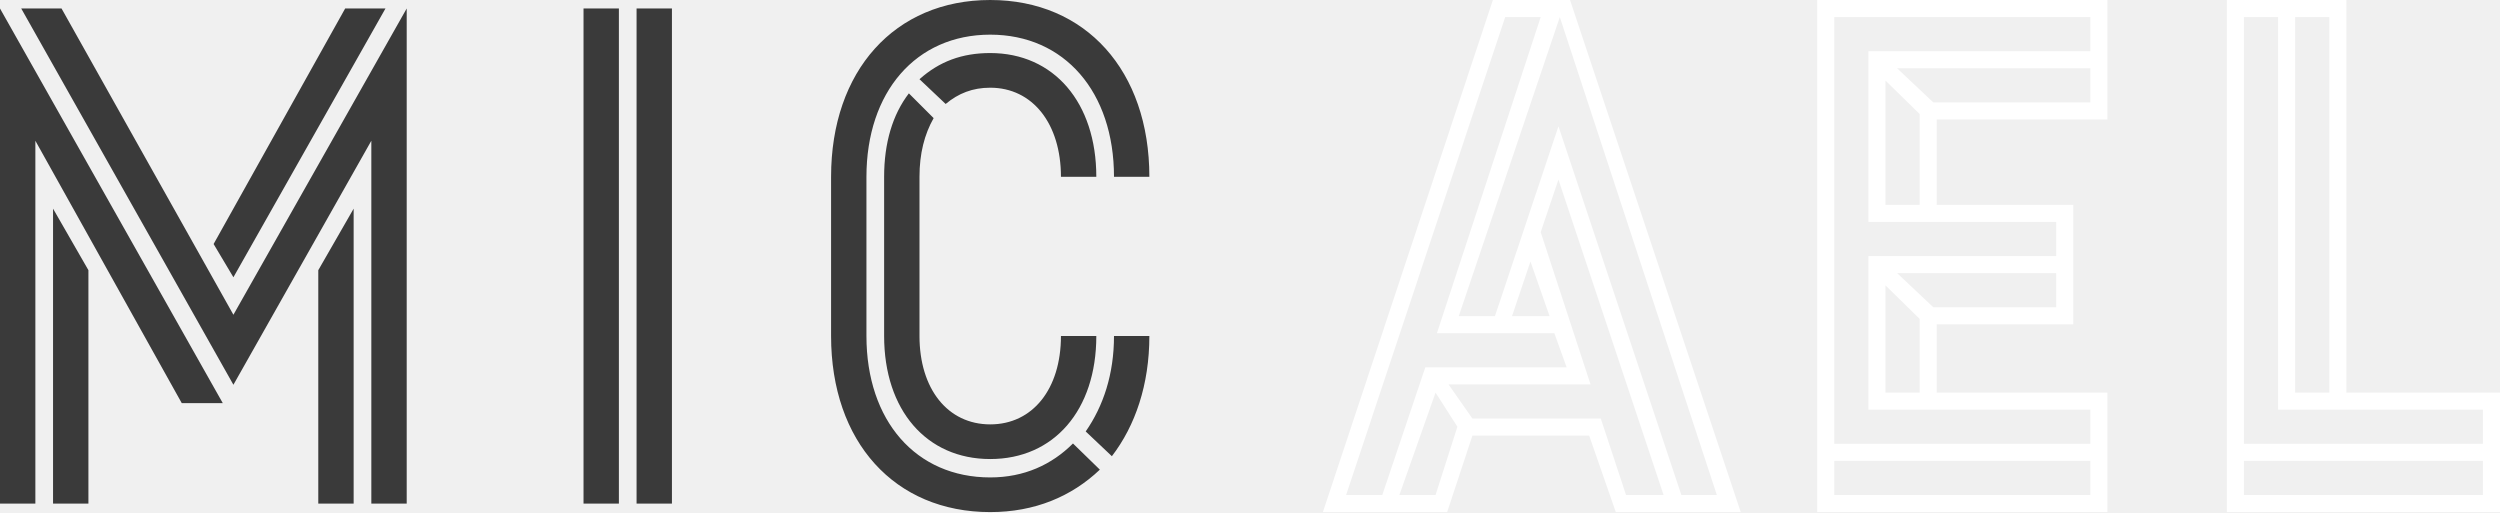
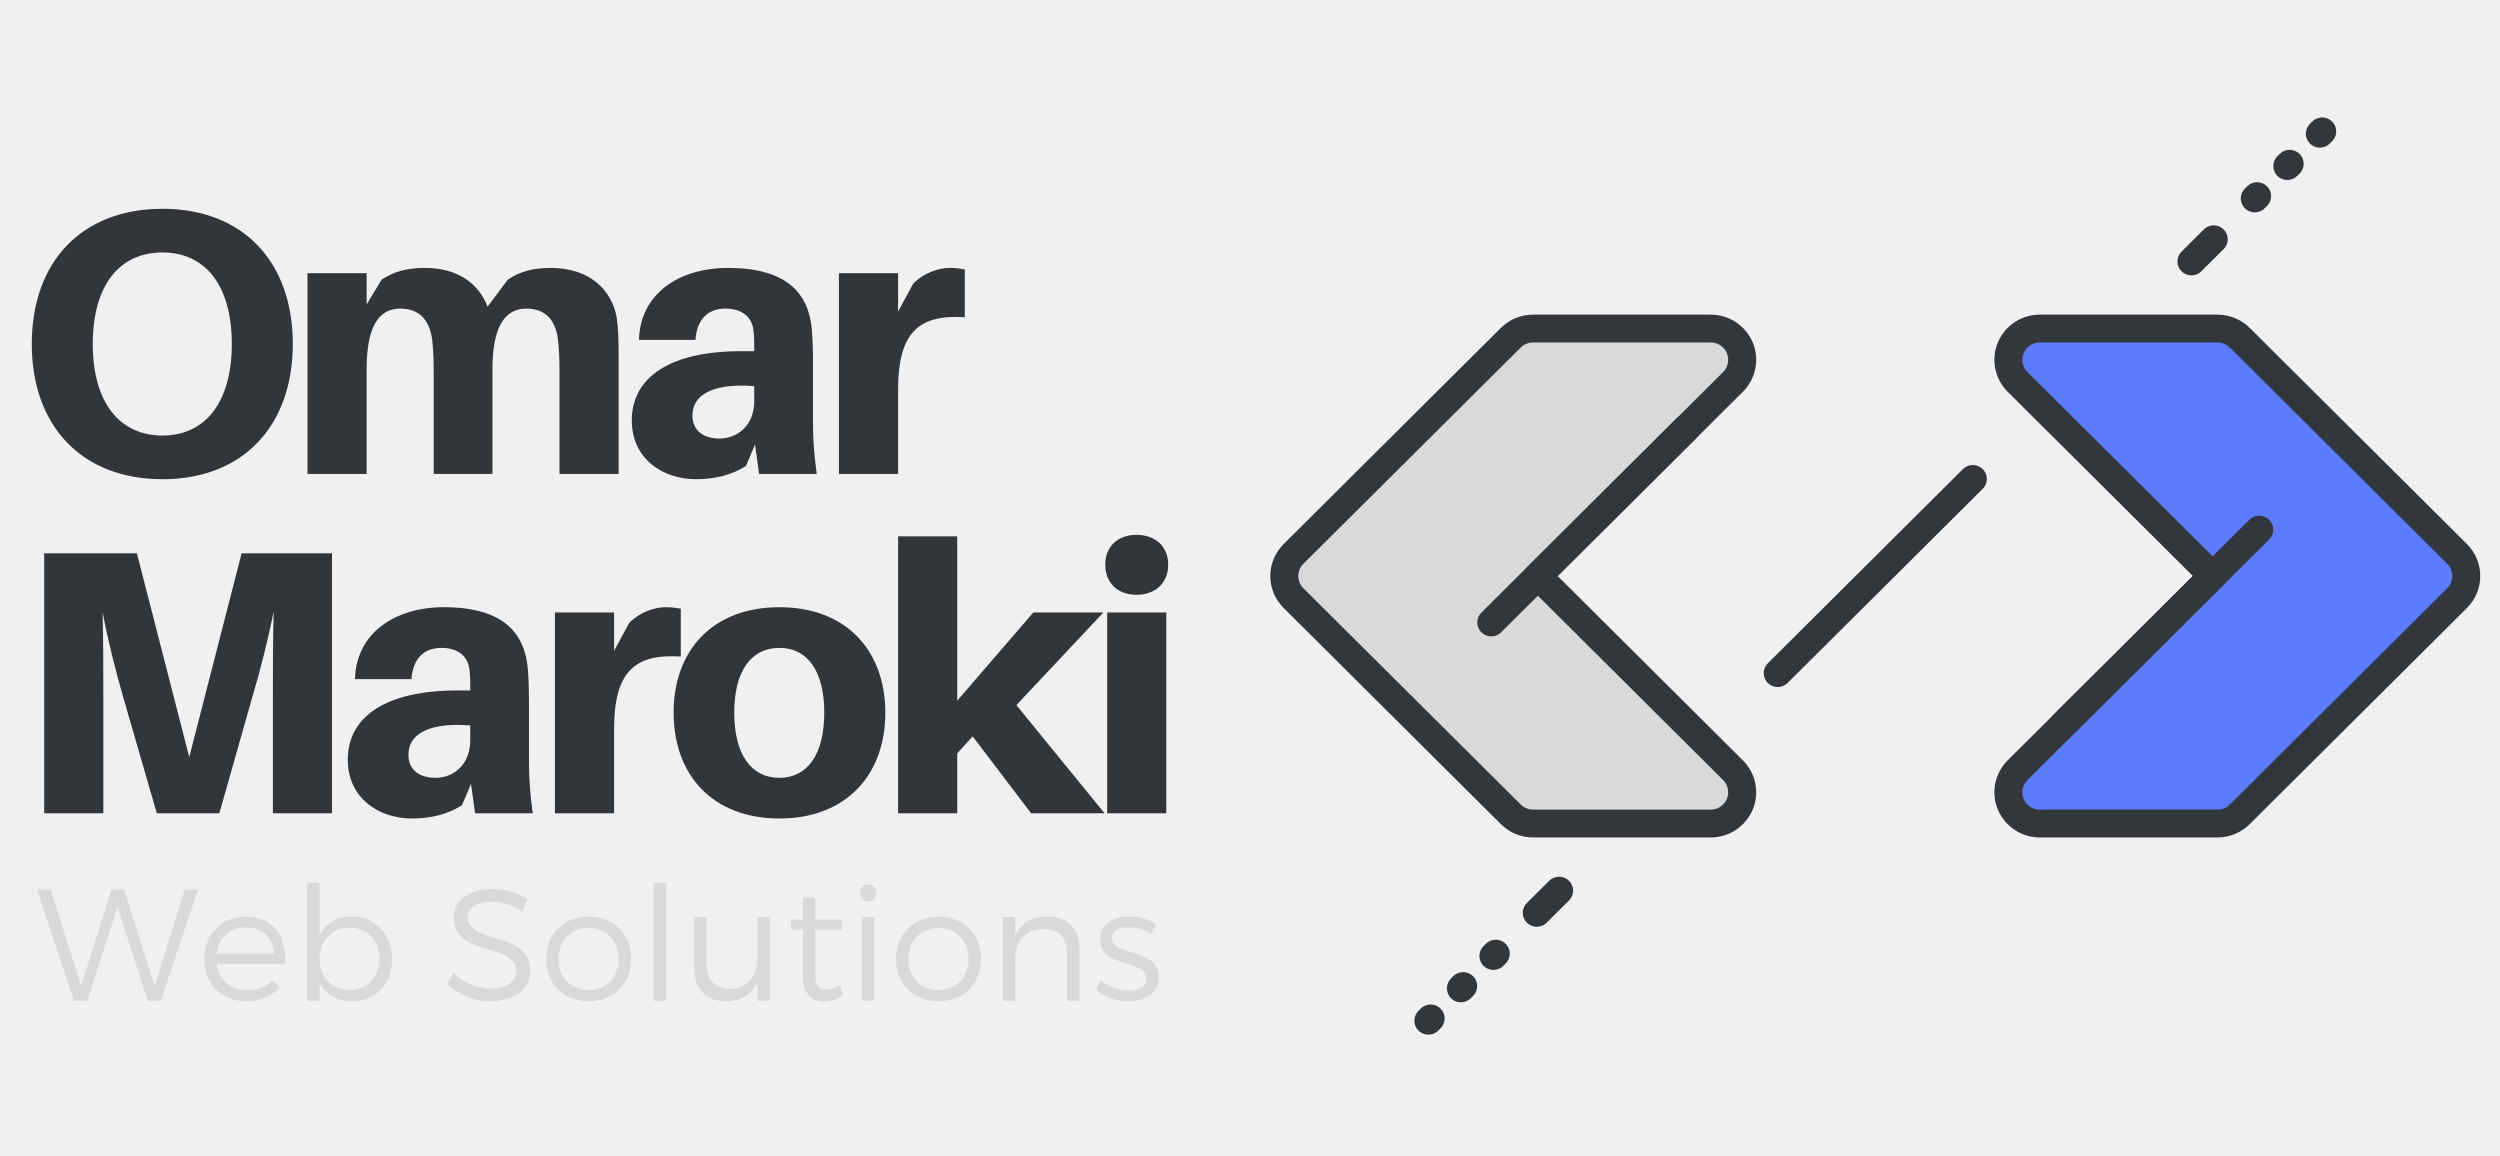
- <svg xmlns="http://www.w3.org/2000/svg" width="175.752" height="36" viewBox="0 0 175.752 36" class="css-1j8o68f" version="1.1" id="svg9">
-   <defs id="SvgjsDefs3689" />
-   <g id="SvgjsG3690" featurekey="nameLeftFeature-0" transform="matrix(2.486188,0,0,2.486188,-6.21547,-13.07735)" fill="#3a3a3a">
-     <path d="M7.64 16.66 l-4.14 -7.42 l0 10.26 l-1 0 l0 -14 l6.3 11.16 l-1.16 0 z M14 19.5 l-1 0 l0 -10.26 l-3.9 6.9 l-6 -10.64 l1.14 0 l4.86 8.66 l4.9 -8.66 l0 14 z M12.26 5.5 l1.14 0 l-4.3 7.6 l-0.56 -0.94 z M5 19.5 l-1 0 l0 -8.34 l1 1.74 l0 6.6 z M11.5 19.5 l0 -6.6 l1 -1.74 l0 8.34 l-1 0 z M19 5.5 l1 0 l0 14 l-1 0 l0 -14 z M20.5 5.5 l1 0 l0 14 l-1 0 l0 -14 z M26 10.26 c0 -3 1.8 -5 4.5 -5 s4.5 2 4.5 5 l-1 0 c0 -2.4 -1.4 -4.02 -3.5 -4.02 s-3.5 1.62 -3.5 4.02 l0 4.5 c0 2.4 1.4 4 3.5 4 c0.96 0 1.74 -0.36 2.34 -0.96 l0.76 0.74 c-0.8 0.76 -1.84 1.2 -3.1 1.2 c-2.7 0 -4.5 -1.98 -4.5 -4.98 l0 -4.5 z M30.5 7.74 c-0.5 0 -0.9 0.16 -1.26 0.46 l-0.74 -0.7 c0.56 -0.5 1.2 -0.74 2 -0.74 c1.8 0 3 1.4 3 3.5 l-1 0 c0 -1.5 -0.8 -2.52 -2 -2.52 z M30.5 17.26 c1.2 0 2 -1 2 -2.5 l1 0 c0 2.1 -1.2 3.48 -3 3.48 s-3 -1.38 -3 -3.48 l0 -4.5 c0 -0.96 0.24 -1.76 0.7 -2.36 l0.7 0.7 c-0.26 0.46 -0.4 1 -0.4 1.66 l0 4.5 c0 1.5 0.8 2.5 2 2.5 z M35 14.76 c0 1.38 -0.4 2.54 -1.06 3.4 l-0.74 -0.7 c0.5 -0.72 0.8 -1.62 0.8 -2.7 l1 0 z" id="path3" />
-   </g>
-   <g id="SvgjsG3691" featurekey="nameRightFeature-0" transform="matrix(2.4,0,0,2.4,92.376,-12)" fill="#ffffff">
-     <path d="M4.64 17.76 l-0.74 2.24 l-3.64 0 l4.98 -15 l2.26 0 l5 15 l-3.66 0 l-0.78 -2.24 l-3.42 0 z M3.6 14.76 l3.04 -9.26 l-1.04 0 l-4.66 14 l1.06 0 l1.26 -3.74 l4.14 0 l-0.36 -1 l-3.44 0 z M7.16 8.7 l3.6 10.8 l1.04 0 l-4.6 -14 l-2.96 8.76 l1.06 0 z M3.94 16.26 l0.7 1 l3.76 0 l0.74 2.24 l1.1 0 l-3.08 -9.24 l-0.52 1.54 l1.46 4.46 l-4.16 0 z M6.34 12.66 l-0.54 1.6 l1.1 0 z M4.2 17.5 l-0.64 -1 l-1.06 3 l1.06 0 z M18.24 14.5 l0 2 l5 0 l0 3.5 l-8.5 0 l0 -15 l8.5 0 l0 3.5 l-5 0 l0 2.5 l4 0 l0 3.5 l-4 0 z M15.24 5.5 l0 12.5 l7.5 0 l0 -1 l-6.5 0 l0 -4.5 l5.5 0 l0 -1 l-5.5 0 l0 -5 l6.5 0 l0 -1 l-7.5 0 z M22.74 7 l-5.66 0 l1.06 1 l4.6 0 l0 -1 z M16.74 11 l1 0 l0 -2.66 l-1 -0.98 l0 3.64 z M21.74 13 l-4.66 0 l1.06 1 l3.6 0 l0 -1 z M16.74 16.5 l1 0 l0 -2.16 l-1 -0.98 l0 3.14 z M22.74 18.5 l-7.5 0 l0 1 l7.5 0 l0 -1 z M30.24 5 l0 11.5 l4.5 0 l0 3.5 l-8 0 l0 -15 l3.5 0 z M27.24 18 l7 0 l0 -1 l-6 0 l0 -11.5 l-1 0 l0 12.5 z M28.74 16.5 l1 0 l0 -11 l-1 0 l0 11 z M34.24 18.5 l-7 0 l0 1 l7 0 l0 -1 z" id="path6" />
+ <svg xmlns="http://www.w3.org/2000/svg" width="279" zoomAndPan="magnify" viewBox="0 0 209.25 96.75" height="129" preserveAspectRatio="xMidYMid meet" version="1.0">
+   <defs>
+     <g />
+     <clipPath id="id1">
+       <path d="M 166 26 L 207.738 26 L 207.738 71 L 166 71 Z M 166 26 " clip-rule="nonzero" />
+     </clipPath>
+     <clipPath id="id2">
+       <path d="M 106.102 26 L 147 26 L 147 71 L 106.102 71 Z M 106.102 26 " clip-rule="nonzero" />
+     </clipPath>
+     <clipPath id="id3">
+       <path d="M 193 9.688 L 196 9.688 L 196 13 L 193 13 Z M 193 9.688 " clip-rule="nonzero" />
+     </clipPath>
+     <clipPath id="id4">
+       <path d="M 118 84 L 121 84 L 121 86.664 L 118 86.664 Z M 118 84 " clip-rule="nonzero" />
+     </clipPath>
+   </defs>
+   <g fill="rgb(19.609%, 21.179%, 22.749%)" fill-opacity="1">
+     <g transform="translate(1.01984, 39.66992)">
+       <g>
+         <path d="M 12.582 -22.195 C 5.832 -22.195 1.641 -17.781 1.641 -10.879 C 1.641 -4.004 5.832 0.441 12.582 0.441 C 19.297 0.441 23.488 -4.004 23.488 -10.879 C 23.488 -17.781 19.297 -22.195 12.582 -22.195 Z M 12.582 -3.215 C 8.953 -3.215 6.746 -6.023 6.746 -10.879 C 6.746 -15.766 8.953 -18.539 12.582 -18.539 C 16.176 -18.539 18.383 -15.766 18.383 -10.879 C 18.383 -6.023 16.176 -3.215 12.582 -3.215 Z M 12.582 -3.215 " />
+       </g>
+     </g>
+   </g>
+   <g fill="rgb(19.609%, 21.179%, 22.749%)" fill-opacity="1">
+     <g transform="translate(23.87706, 39.66992)">
+       <g>
+         <path d="M 27.746 -13.055 C 27.367 -15.355 25.508 -17.246 22.227 -17.246 C 20.715 -17.246 19.613 -16.93 18.633 -16.27 L 16.93 -14 C 16.238 -15.859 14.504 -17.246 11.699 -17.246 C 10.152 -17.246 9.082 -16.93 8.07 -16.27 L 6.809 -14.188 L 6.809 -16.805 L 1.859 -16.805 L 1.859 0 L 6.809 0 L 6.809 -8.734 C 6.809 -12.172 7.727 -13.84 9.617 -13.84 C 11.223 -13.84 12.074 -12.895 12.297 -11.223 C 12.391 -10.375 12.422 -9.457 12.422 -8.672 L 12.422 0 L 17.34 0 L 17.34 -8.734 C 17.34 -12.172 18.285 -13.84 20.18 -13.84 C 21.754 -13.84 22.637 -12.895 22.828 -11.223 C 22.922 -10.375 22.953 -9.457 22.953 -8.672 L 22.953 0 L 27.902 0 L 27.902 -9.934 C 27.902 -11.289 27.871 -12.203 27.746 -13.055 Z M 27.746 -13.055 " />
+       </g>
+     </g>
+   </g>
+   <g fill="rgb(19.609%, 21.179%, 22.749%)" fill-opacity="1">
+     <g transform="translate(51.87326, 39.66992)">
+       <g>
+         <path d="M 11.664 0 L 16.488 0 C 16.238 -1.859 16.176 -2.996 16.176 -4.258 L 16.176 -9.363 C 16.176 -10.34 16.145 -11.289 16.078 -12.074 C 15.828 -15.07 14.031 -17.246 9.051 -17.246 C 4.949 -17.246 1.703 -15.07 1.609 -11.223 L 6.336 -11.223 C 6.465 -12.895 7.316 -13.84 8.859 -13.84 C 10.34 -13.84 11.098 -13.023 11.191 -12.012 C 11.258 -11.445 11.258 -11.004 11.258 -10.562 L 11.258 -10.277 L 10.184 -10.277 C 4.258 -10.277 1.008 -8.133 1.008 -4.477 C 1.008 -1.293 3.562 0.441 6.402 0.441 C 7.945 0.441 9.363 0.094 10.562 -0.664 L 11.32 -2.461 Z M 8.355 -2.965 C 7 -2.965 6.086 -3.625 6.086 -4.887 C 6.086 -6.844 8.199 -7.598 11.258 -7.348 L 11.258 -6.117 C 11.258 -4.035 9.836 -2.965 8.355 -2.965 Z M 8.355 -2.965 " />
+       </g>
+     </g>
+   </g>
+   <g fill="rgb(19.609%, 21.179%, 22.749%)" fill-opacity="1">
+     <g transform="translate(68.36191, 39.66992)">
+       <g>
+         <path d="M 11.129 -17.246 C 10.152 -17.246 8.922 -16.805 8.07 -15.922 L 6.809 -13.59 L 6.809 -16.805 L 1.859 -16.805 L 1.859 0 L 6.809 0 L 6.809 -7.031 C 6.809 -11.793 8.48 -13.367 12.391 -13.117 L 12.391 -17.121 C 12.012 -17.184 11.664 -17.246 11.129 -17.246 Z M 11.129 -17.246 " />
+       </g>
+     </g>
+   </g>
+   <g fill="rgb(19.609%, 21.179%, 22.749%)" fill-opacity="1">
+     <g transform="translate(1.01984, 68.06813)">
+       <g>
+         <path d="M 26.77 -21.754 L 19.203 -21.754 L 14.82 -4.699 L 10.438 -21.754 L 2.68 -21.754 L 2.68 0 L 7.629 0 L 7.629 -9.648 C 7.629 -11.762 7.629 -14.598 7.566 -16.836 C 7.977 -14.598 8.703 -11.762 9.301 -9.68 L 12.105 0 L 17.34 0 L 20.086 -9.68 C 20.715 -11.762 21.441 -14.629 21.883 -16.867 C 21.82 -14.629 21.82 -11.762 21.82 -9.648 L 21.82 0 L 26.77 0 Z M 26.77 -21.754 " />
+       </g>
+     </g>
+   </g>
+   <g fill="rgb(19.609%, 21.179%, 22.749%)" fill-opacity="1">
+     <g transform="translate(28.10175, 68.06813)">
+       <g>
+         <path d="M 11.664 0 L 16.488 0 C 16.238 -1.859 16.176 -2.996 16.176 -4.258 L 16.176 -9.363 C 16.176 -10.34 16.145 -11.289 16.078 -12.074 C 15.828 -15.07 14.031 -17.246 9.051 -17.246 C 4.949 -17.246 1.703 -15.07 1.609 -11.223 L 6.336 -11.223 C 6.465 -12.895 7.316 -13.84 8.859 -13.84 C 10.34 -13.84 11.098 -13.023 11.191 -12.012 C 11.258 -11.445 11.258 -11.004 11.258 -10.562 L 11.258 -10.277 L 10.184 -10.277 C 4.258 -10.277 1.008 -8.133 1.008 -4.477 C 1.008 -1.293 3.562 0.441 6.402 0.441 C 7.945 0.441 9.363 0.094 10.562 -0.664 L 11.32 -2.461 Z M 8.355 -2.965 C 7 -2.965 6.086 -3.625 6.086 -4.887 C 6.086 -6.844 8.199 -7.598 11.258 -7.348 L 11.258 -6.117 C 11.258 -4.035 9.836 -2.965 8.355 -2.965 Z M 8.355 -2.965 " />
+       </g>
+     </g>
+   </g>
+   <g fill="rgb(19.609%, 21.179%, 22.749%)" fill-opacity="1">
+     <g transform="translate(44.59039, 68.06813)">
+       <g>
+         <path d="M 11.129 -17.246 C 10.152 -17.246 8.922 -16.805 8.07 -15.922 L 6.809 -13.59 L 6.809 -16.805 L 1.859 -16.805 L 1.859 0 L 6.809 0 L 6.809 -7.031 C 6.809 -11.793 8.48 -13.367 12.391 -13.117 L 12.391 -17.121 C 12.012 -17.184 11.664 -17.246 11.129 -17.246 Z M 11.129 -17.246 " />
+       </g>
+     </g>
+   </g>
+   <g fill="rgb(19.609%, 21.179%, 22.749%)" fill-opacity="1">
+     <g transform="translate(55.5617, 68.06813)">
+       <g>
+         <path d="M 9.68 -17.246 C 4.098 -17.246 0.82 -13.652 0.82 -8.418 C 0.82 -3.184 4.098 0.441 9.68 0.441 C 15.23 0.441 18.539 -3.184 18.539 -8.418 C 18.539 -13.652 15.23 -17.246 9.68 -17.246 Z M 9.68 -2.965 C 7.316 -2.965 5.895 -4.918 5.895 -8.418 C 5.895 -11.918 7.316 -13.84 9.68 -13.84 C 12.012 -13.84 13.43 -11.918 13.43 -8.418 C 13.43 -4.918 12.012 -2.965 9.68 -2.965 Z M 9.68 -2.965 " />
+       </g>
+     </g>
+   </g>
+   <g fill="rgb(19.609%, 21.179%, 22.749%)" fill-opacity="1">
+     <g transform="translate(73.31144, 68.06813)">
+       <g>
+         <path d="M 8.102 -6.434 L 12.988 0 L 19.137 0 L 11.762 -9.051 L 19.043 -16.805 L 13.18 -16.805 L 6.809 -9.426 L 6.809 -23.176 L 1.859 -23.176 L 1.859 0 L 6.809 0 L 6.809 -5.012 Z M 8.102 -6.434 " />
+       </g>
+     </g>
+   </g>
+   <g fill="rgb(19.609%, 21.179%, 22.749%)" fill-opacity="1">
+     <g transform="translate(90.80896, 68.06813)">
+       <g>
+         <path d="M 4.32 -23.301 C 2.742 -23.301 1.703 -22.324 1.703 -20.809 C 1.703 -19.266 2.742 -18.285 4.32 -18.285 C 5.895 -18.285 6.969 -19.266 6.969 -20.809 C 6.969 -22.324 5.895 -23.301 4.32 -23.301 Z M 6.809 0 L 6.809 -16.805 L 1.859 -16.805 L 1.859 0 Z M 6.809 0 " />
+       </g>
+     </g>
+   </g>
+   <g fill="rgb(85.1%, 85.1%, 85.1%)" fill-opacity="1">
+     <g transform="translate(3.009763, 83.76732)">
+       <g>
+         <path d="M 10.441 0 L 13.57 -9.32 L 12.465 -9.32 L 9.934 -1.238 L 7.379 -9.32 L 6.312 -9.309 L 3.781 -1.238 L 1.227 -9.32 L 0.078 -9.32 L 3.195 0 L 4.289 0 L 6.832 -7.855 L 9.348 0 Z M 10.441 0 " />
+       </g>
+     </g>
+   </g>
+   <g fill="rgb(85.1%, 85.1%, 85.1%)" fill-opacity="1">
+     <g transform="translate(16.54771, 83.76732)">
+       <g>
+         <path d="M 4.035 -7.043 C 1.996 -7.043 0.559 -5.594 0.559 -3.504 C 0.559 -1.41 1.984 0.039 4.047 0.039 C 5.219 0.039 6.207 -0.387 6.871 -1.133 L 6.301 -1.746 C 5.754 -1.172 4.992 -0.867 4.129 -0.867 C 2.77 -0.867 1.77 -1.73 1.586 -3.102 L 7.312 -3.102 C 7.418 -5.488 6.301 -7.059 4.035 -7.043 Z M 1.586 -3.957 C 1.746 -5.285 2.703 -6.152 4.035 -6.152 C 5.406 -6.152 6.312 -5.301 6.379 -3.957 Z M 1.586 -3.957 " />
+       </g>
+     </g>
+   </g>
+   <g fill="rgb(85.1%, 85.1%, 85.1%)" fill-opacity="1">
+     <g transform="translate(24.37496, 83.76732)">
+       <g>
+         <path d="M 5.074 -7.059 C 3.848 -7.059 2.891 -6.484 2.371 -5.5 L 2.371 -9.883 L 1.332 -9.883 L 1.332 0 L 2.371 0 L 2.371 -1.504 C 2.891 -0.531 3.848 0.039 5.102 0.039 C 7.086 0.039 8.441 -1.41 8.441 -3.488 C 8.441 -5.594 7.059 -7.059 5.074 -7.059 Z M 4.887 -0.906 C 3.41 -0.906 2.371 -1.984 2.371 -3.516 C 2.371 -5.035 3.41 -6.125 4.887 -6.125 C 6.352 -6.125 7.391 -5.02 7.391 -3.516 C 7.391 -1.996 6.352 -0.906 4.887 -0.906 Z M 4.887 -0.906 " />
+       </g>
+     </g>
+   </g>
+   <g fill="rgb(85.1%, 85.1%, 85.1%)" fill-opacity="1">
+     <g transform="translate(33.37364, 83.76732)">
+       <g />
+     </g>
+   </g>
+   <g fill="rgb(85.1%, 85.1%, 85.1%)" fill-opacity="1">
+     <g transform="translate(37.02103, 83.76732)">
+       <g>
+         <path d="M 4.18 -9.363 C 2.25 -9.363 0.957 -8.418 0.957 -6.953 C 0.957 -3.609 6.207 -4.914 6.191 -2.465 C 6.191 -1.57 5.355 -1.027 4.008 -1.027 C 2.957 -1.027 1.77 -1.504 0.906 -2.344 L 0.426 -1.387 C 1.305 -0.547 2.637 0.039 3.996 0.039 C 5.992 0.039 7.363 -0.957 7.363 -2.516 C 7.379 -5.898 2.129 -4.648 2.129 -7.043 C 2.129 -7.832 2.918 -8.285 4.113 -8.285 C 4.859 -8.285 5.848 -8.059 6.684 -7.496 L 7.137 -8.496 C 6.367 -9.016 5.262 -9.363 4.18 -9.363 Z M 4.18 -9.363 " />
+       </g>
+     </g>
+   </g>
+   <g fill="rgb(85.1%, 85.1%, 85.1%)" fill-opacity="1">
+     <g transform="translate(45.15445, 83.76732)">
+       <g>
+         <path d="M 4.113 -7.043 C 2.039 -7.043 0.559 -5.605 0.559 -3.516 C 0.559 -1.41 2.039 0.039 4.113 0.039 C 6.191 0.039 7.672 -1.41 7.672 -3.516 C 7.672 -5.605 6.191 -7.043 4.113 -7.043 Z M 4.113 -6.098 C 5.578 -6.098 6.633 -5.035 6.633 -3.504 C 6.633 -1.957 5.578 -0.891 4.113 -0.891 C 2.648 -0.891 1.598 -1.957 1.598 -3.504 C 1.598 -5.035 2.648 -6.098 4.113 -6.098 Z M 4.113 -6.098 " />
+       </g>
+     </g>
+   </g>
+   <g fill="rgb(85.1%, 85.1%, 85.1%)" fill-opacity="1">
+     <g transform="translate(53.38106, 83.76732)">
+       <g>
+         <path d="M 2.371 0 L 2.371 -9.883 L 1.332 -9.883 L 1.332 0 Z M 2.371 0 " />
+       </g>
+     </g>
+   </g>
+   <g fill="rgb(85.1%, 85.1%, 85.1%)" fill-opacity="1">
+     <g transform="translate(57.0817, 83.76732)">
+       <g>
+         <path d="M 7.352 -7.02 L 6.312 -7.02 L 6.312 -3.57 C 6.312 -2.078 5.461 -1.027 4.008 -1 C 2.797 -1 2.062 -1.73 2.062 -2.969 L 2.062 -7.02 L 1.027 -7.02 L 1.027 -2.691 C 1.027 -1 2.012 0.039 3.648 0.039 C 4.914 0.027 5.848 -0.492 6.312 -1.586 L 6.312 0 L 7.352 0 Z M 7.352 -7.02 " />
+       </g>
+     </g>
+   </g>
+   <g fill="rgb(85.1%, 85.1%, 85.1%)" fill-opacity="1">
+     <g transform="translate(65.69434, 83.76732)">
+       <g>
+         <path d="M 4.594 -1.32 C 4.207 -1.078 3.836 -0.957 3.477 -0.957 C 2.875 -0.957 2.543 -1.277 2.543 -2.129 L 2.543 -5.953 L 4.77 -5.953 L 4.77 -6.805 L 2.543 -6.793 L 2.543 -8.645 L 1.52 -8.645 L 1.52 -6.793 L 0.508 -6.793 L 0.508 -5.953 L 1.52 -5.953 L 1.52 -1.945 C 1.52 -0.559 2.277 0.055 3.301 0.055 C 3.863 0.039 4.395 -0.148 4.887 -0.48 Z M 4.594 -1.32 " />
+       </g>
+     </g>
+   </g>
+   <g fill="rgb(85.1%, 85.1%, 85.1%)" fill-opacity="1">
+     <g transform="translate(70.88589, 83.76732)">
+       <g>
+         <path d="M 1.77 -9.75 C 1.387 -9.75 1.094 -9.441 1.094 -9.027 C 1.094 -8.617 1.387 -8.309 1.77 -8.309 C 2.156 -8.309 2.449 -8.617 2.449 -9.027 C 2.449 -9.441 2.156 -9.75 1.77 -9.75 Z M 2.289 0 L 2.289 -7.02 L 1.266 -7.02 L 1.266 0 Z M 2.289 0 " />
+       </g>
+     </g>
+   </g>
+   <g fill="rgb(85.1%, 85.1%, 85.1%)" fill-opacity="1">
+     <g transform="translate(74.4401, 83.76732)">
+       <g>
+         <path d="M 4.113 -7.043 C 2.039 -7.043 0.559 -5.605 0.559 -3.516 C 0.559 -1.41 2.039 0.039 4.113 0.039 C 6.191 0.039 7.672 -1.41 7.672 -3.516 C 7.672 -5.605 6.191 -7.043 4.113 -7.043 Z M 4.113 -6.098 C 5.578 -6.098 6.633 -5.035 6.633 -3.504 C 6.633 -1.957 5.578 -0.891 4.113 -0.891 C 2.648 -0.891 1.598 -1.957 1.598 -3.504 C 1.598 -5.035 2.648 -6.098 4.113 -6.098 Z M 4.113 -6.098 " />
+       </g>
+     </g>
+   </g>
+   <g fill="rgb(85.1%, 85.1%, 85.1%)" fill-opacity="1">
+     <g transform="translate(82.6667, 83.76732)">
+       <g>
+         <path d="M 5.02 -7.059 C 3.742 -7.043 2.797 -6.539 2.305 -5.473 L 2.305 -7.02 L 1.266 -7.02 L 1.266 0 L 2.305 0 L 2.305 -3.77 C 2.422 -5.102 3.277 -6.008 4.66 -6.02 C 5.898 -6.02 6.645 -5.285 6.645 -4.047 L 6.645 0 L 7.684 0 L 7.684 -4.328 C 7.684 -6.02 6.699 -7.059 5.02 -7.059 Z M 5.02 -7.059 " />
+       </g>
+     </g>
+   </g>
+   <g fill="rgb(85.1%, 85.1%, 85.1%)" fill-opacity="1">
+     <g transform="translate(91.39915, 83.76732)">
+       <g>
+         <path d="M 3.129 -7.059 C 1.852 -7.059 0.691 -6.5 0.691 -5.152 C 0.68 -2.664 4.609 -3.527 4.566 -1.836 C 4.555 -1.145 3.887 -0.84 3.062 -0.84 C 2.238 -0.84 1.332 -1.172 0.734 -1.73 L 0.332 -0.945 C 1 -0.305 2.023 0.039 3.023 0.039 C 4.367 0.039 5.594 -0.574 5.594 -1.957 C 5.594 -4.473 1.68 -3.676 1.68 -5.234 C 1.68 -5.887 2.277 -6.164 3.062 -6.164 C 3.715 -6.164 4.422 -5.941 4.969 -5.594 L 5.367 -6.418 C 4.781 -6.82 3.969 -7.059 3.129 -7.059 Z M 3.129 -7.059 " />
+       </g>
+     </g>
+   </g>
+   <path fill="rgb(35.689%, 48.63%, 100%)" d="M 204.672 46.363 L 186.484 28.266 C 185.992 27.777 185.32 27.5 184.625 27.5 L 169.746 27.5 C 168.684 27.5 167.727 28.137 167.32 29.113 C 166.914 30.094 167.137 31.219 167.887 31.969 L 184.219 48.215 L 167.887 64.465 C 167.137 65.211 166.91 66.336 167.32 67.312 C 167.727 68.289 168.684 68.93 169.746 68.93 L 184.625 68.93 C 185.32 68.93 185.992 68.652 186.484 68.16 L 204.672 50.062 C 205.168 49.574 205.441 48.91 205.441 48.215 C 205.441 47.52 205.164 46.855 204.672 46.363 Z M 204.672 46.363 " fill-opacity="1" fill-rule="nonzero" />
+   <path fill="rgb(35.689%, 48.63%, 100%)" d="M 191.012 50.062 C 191.504 49.574 191.781 48.91 191.781 48.215 C 191.781 47.52 191.504 46.855 191.012 46.363 L 172.824 28.266 C 172.328 27.777 171.66 27.5 170.961 27.5 L 169.746 27.5 C 168.684 27.5 167.727 28.137 167.32 29.113 C 166.914 30.094 167.137 31.219 167.887 31.969 L 184.219 48.215 L 167.887 64.465 C 167.137 65.211 166.91 66.336 167.32 67.312 C 167.727 68.289 168.684 68.93 169.746 68.93 L 170.961 68.93 C 171.66 68.93 172.328 68.652 172.824 68.16 Z M 191.012 50.062 " fill-opacity="1" fill-rule="nonzero" />
+   <path fill="rgb(85.1%, 85.1%, 85.1%)" d="M 145.621 29.113 C 145.215 28.137 144.254 27.5 143.191 27.5 L 128.316 27.5 C 127.617 27.5 126.949 27.777 126.457 28.266 L 108.266 46.363 C 107.773 46.855 107.496 47.52 107.496 48.215 C 107.496 48.91 107.773 49.574 108.266 50.062 L 126.457 68.16 C 126.949 68.652 127.617 68.93 128.316 68.93 L 143.191 68.93 C 144.254 68.93 145.215 68.289 145.621 67.312 C 146.027 66.336 145.801 65.211 145.051 64.465 L 128.723 48.215 L 145.051 31.969 C 145.801 31.219 146.027 30.094 145.621 29.113 Z M 145.621 29.113 " fill-opacity="1" fill-rule="nonzero" />
+   <path fill="rgb(85.1%, 85.1%, 85.1%)" d="M 145.621 67.312 C 146.027 66.336 145.801 65.211 145.051 64.465 L 128.723 48.215 L 145.051 31.969 C 145.805 31.219 146.027 30.094 145.621 29.113 C 145.215 28.137 144.254 27.5 143.191 27.5 L 141.977 27.5 C 141.281 27.5 140.609 27.777 140.117 28.266 L 121.93 46.363 C 121.434 46.855 121.156 47.52 121.156 48.215 C 121.156 48.91 121.434 49.574 121.93 50.062 L 140.117 68.16 C 140.609 68.652 141.281 68.93 141.977 68.93 L 143.191 68.93 C 144.254 68.93 145.215 68.289 145.621 67.312 Z M 145.621 67.312 " fill-opacity="1" fill-rule="nonzero" />
+   <g clip-path="url(#id1)">
+     <path stroke-linecap="round" transform="matrix(0.780657, 0, 0, 0.776732, 104.2654, -4.214832)" fill="none" stroke-linejoin="round" d="M 129.879 65.117 L 106.581 41.817 C 105.946 41.188 105.09 40.831 104.199 40.831 L 85.14 40.831 C 83.779 40.831 82.553 41.651 82.028 42.908 C 81.507 44.17 81.797 45.619 82.758 46.584 L 103.679 67.5 L 82.758 88.421 C 81.797 89.382 81.507 90.83 82.028 92.088 C 82.553 93.345 83.779 94.17 85.14 94.17 L 104.199 94.17 C 105.09 94.17 105.946 93.813 106.581 93.179 L 129.879 69.879 C 130.509 69.25 130.865 68.396 130.865 67.5 C 130.865 66.605 130.509 65.75 129.879 65.117 Z M 129.879 65.117 " stroke="rgb(20%, 21.179%, 22.749%)" stroke-width="3" stroke-opacity="1" stroke-miterlimit="10" />
+   </g>
+   <path stroke-linecap="round" transform="matrix(0.780657, 0, 0, 0.776732, 104.2654, -4.214832)" fill="none" stroke-linejoin="round" d="M 108.668 62.501 L 87.752 83.417 " stroke="rgb(20%, 21.179%, 22.749%)" stroke-width="3" stroke-opacity="1" stroke-miterlimit="10" />
+   <g clip-path="url(#id2)">
+     <path stroke-linecap="round" transform="matrix(0.780657, 0, 0, 0.776732, 104.2654, -4.214832)" fill="none" stroke-linejoin="round" d="M 52.975 42.908 C 52.455 41.651 51.224 40.831 49.863 40.831 L 30.809 40.831 C 29.913 40.831 29.057 41.188 28.427 41.817 L 5.124 65.117 C 4.494 65.75 4.138 66.605 4.138 67.5 C 4.138 68.396 4.494 69.25 5.124 69.879 L 28.427 93.179 C 29.057 93.813 29.913 94.17 30.809 94.17 L 49.863 94.17 C 51.224 94.17 52.455 93.345 52.975 92.088 C 53.496 90.83 53.206 89.382 52.245 88.421 L 31.329 67.5 L 52.245 46.584 C 53.206 45.619 53.496 44.17 52.975 42.908 Z M 52.975 42.908 " stroke="rgb(20%, 21.179%, 22.749%)" stroke-width="3" stroke-opacity="1" stroke-miterlimit="10" />
+   </g>
+   <path stroke-linecap="round" transform="matrix(0.780657, 0, 0, 0.776732, 104.2654, -4.214832)" fill="none" stroke-linejoin="round" d="M 26.33 72.499 L 47.246 51.583 " stroke="rgb(20%, 21.179%, 22.749%)" stroke-width="3" stroke-opacity="1" stroke-miterlimit="10" />
+   <path stroke-linecap="round" transform="matrix(0.780657, 0, 0, 0.776732, 104.2654, -4.214832)" fill="none" stroke-linejoin="round" d="M 57.039 77.961 L 77.959 57.04 " stroke="rgb(20%, 21.179%, 22.749%)" stroke-width="3" stroke-opacity="1" stroke-miterlimit="10" />
+   <path stroke-linecap="round" transform="matrix(0.780657, 0, 0, 0.776732, 104.2654, -4.214832)" fill="none" stroke-linejoin="round" d="M 101.402 33.599 L 103.789 31.21 " stroke="rgb(20%, 21.179%, 22.749%)" stroke-width="3" stroke-opacity="1" stroke-miterlimit="10" />
+   <path stroke-linecap="round" transform="matrix(0.780657, 0, 0, 0.776732, 104.2654, -4.214832)" fill="none" stroke-linejoin="round" d="M 108.192 26.81 L 108.438 26.564 " stroke="rgb(20%, 21.179%, 22.749%)" stroke-width="3" stroke-opacity="1" stroke-miterlimit="10" />
+   <path stroke-linecap="round" transform="matrix(0.780657, 0, 0, 0.776732, 104.2654, -4.214832)" fill="none" stroke-linejoin="round" d="M 111.68 23.32 L 111.93 23.073 " stroke="rgb(20%, 21.179%, 22.749%)" stroke-width="3" stroke-opacity="1" stroke-miterlimit="10" />
+   <g clip-path="url(#id3)">
+     <path stroke-linecap="round" transform="matrix(0.780657, 0, 0, 0.776732, 104.2654, -4.214832)" fill="none" stroke-linejoin="round" d="M 115.168 19.835 L 115.418 19.583 " stroke="rgb(20%, 21.179%, 22.749%)" stroke-width="3" stroke-opacity="1" stroke-miterlimit="10" />
+   </g>
+   <path stroke-linecap="round" transform="matrix(0.780657, 0, 0, 0.776732, 104.2654, -4.214832)" fill="none" stroke-linejoin="round" d="M 33.601 101.401 L 31.209 103.79 " stroke="rgb(20%, 21.179%, 22.749%)" stroke-width="3" stroke-opacity="1" stroke-miterlimit="10" />
+   <path stroke-linecap="round" transform="matrix(0.780657, 0, 0, 0.776732, 104.2654, -4.214832)" fill="none" stroke-linejoin="round" d="M 26.811 108.191 L 26.56 108.442 " stroke="rgb(20%, 21.179%, 22.749%)" stroke-width="3" stroke-opacity="1" stroke-miterlimit="10" />
+   <path stroke-linecap="round" transform="matrix(0.780657, 0, 0, 0.776732, 104.2654, -4.214832)" fill="none" stroke-linejoin="round" d="M 23.318 111.681 L 23.073 111.932 " stroke="rgb(20%, 21.179%, 22.749%)" stroke-width="3" stroke-opacity="1" stroke-miterlimit="10" />
+   <g clip-path="url(#id4)">
+     <path stroke-linecap="round" transform="matrix(0.780657, 0, 0, 0.776732, 104.2654, -4.214832)" fill="none" stroke-linejoin="round" d="M 19.83 115.171 L 19.585 115.418 " stroke="rgb(20%, 21.179%, 22.749%)" stroke-width="3" stroke-opacity="1" stroke-miterlimit="10" />
  </g>
</svg>
